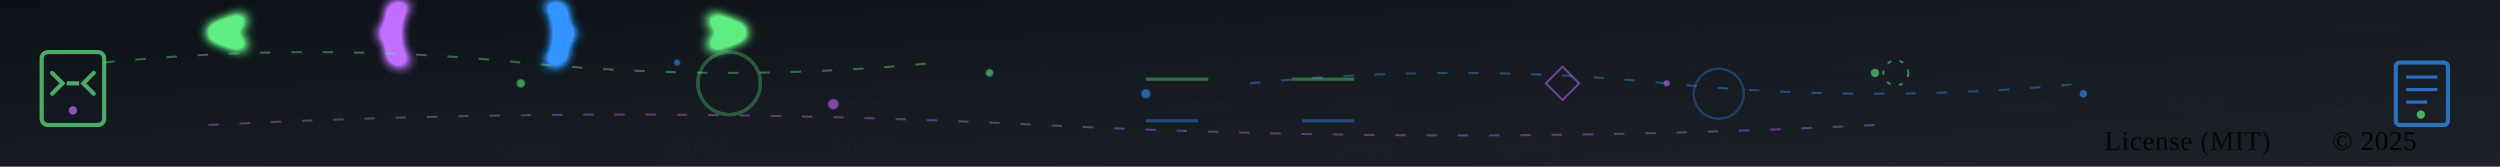
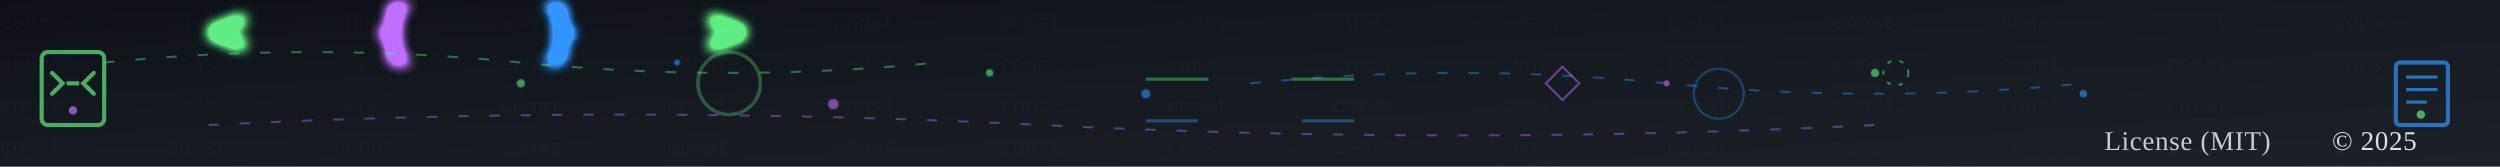
<svg xmlns="http://www.w3.org/2000/svg" width="1200" height="80" viewBox="0 0 1200 80" role="img" aria-label="Code Compilation Footer">
  <defs>
    <linearGradient id="bgCompile05F" x1="0%" y1="0%" x2="100%" y2="100%">
      <stop offset="0%" style="stop-color:#0d1117;stop-opacity:1">

      </stop>
      <stop offset="50%" style="stop-color:#161b22;stop-opacity:1" />
      <stop offset="100%" style="stop-color:#1c2128;stop-opacity:1">

      </stop>
    </linearGradient>
    <filter id="codeGlow05F" x="-50%" y="-50%" width="200%" height="200%">
      <feGaussianBlur stdDeviation="3" result="blur" />
      <feColorMatrix in="blur" type="matrix" values="1 0 0 0 0  0 1 0 0 0  0 0 1 0 0  0 0 0 6 0" result="glow" />
      <feMerge>
        <feMergeNode in="glow" />
        <feMergeNode in="SourceGraphic" />
      </feMerge>
    </filter>
    <pattern id="codePattern05F" x="0" y="0" width="80" height="20" patternUnits="userSpaceOnUse">
      <text x="0" y="14" font-family="'SF Mono', 'Monaco', 'Courier New', monospace" font-size="10" fill="#30363d" opacity="0.3">const</text>
    </pattern>
  </defs>
  <style>
    @media (prefers-color-scheme: dark) {
      .text-link { fill: #c9d1d9; font-family: 'SF Pro Text', -apple-system, BlinkMacSystemFont, 'Segoe UI', 'Roboto', 'Helvetica Neue', Arial, sans-serif; font-weight: 500; }
      .divider { stroke: #30363d; }
    }
    @media (prefers-color-scheme: light) {
      .text-link { fill: #1f2328; font-family: 'SF Pro Text', -apple-system, BlinkMacSystemFont, 'Segoe UI', 'Roboto', 'Helvetica Neue', Arial, sans-serif; font-weight: 500; }
      .divider { stroke: #d0d7de; }
    }

    .link { font-size: 13px; letter-spacing: 0.3px; }

    .bracket-pulse {
      animation: bracket-scale 3s cubic-bezier(0.4, 0, 0.2, 1) infinite;
      transform-origin: center;
    }
    @keyframes bracket-scale {
      0%, 100% { opacity: 0.5; transform: scale(2.0); }
      50% { opacity: 1; transform: scale(2.3); }
    }

    .compiler-flash {
      animation: flash-compile 2s ease-in-out infinite;
    }
    @keyframes flash-compile {
      0%, 100% { opacity: 0; }
      50% { opacity: 1; }
    }

    @media (prefers-reduced-motion: reduce) { * { animation: none !important; } }

    /* Enhanced particle effects */
    .particle {
      animation: particle-float 4s ease-in-out infinite;
      filter: blur(0.5px);
    }
    @keyframes particle-float {
      0%, 100% { opacity: 0; transform: translateY(0) translateX(0) scale(0); }
      25% { opacity: 0.8; transform: translateY(-20px) translateX(-10px) scale(1.5); }
      50% { opacity: 1; transform: translateY(-40px) translateX(5px) scale(2); }
      75% { opacity: 0.6; transform: translateY(-30px) translateX(15px) scale(1.8); }
    }

    .particle-2 {
      animation: particle-spin 5s linear infinite;
    }
    @keyframes particle-spin {
      0% { opacity: 0; transform: rotate(0deg) translateX(20px) scale(0); }
      50% { opacity: 1; transform: rotate(180deg) translateX(40px) scale(2); }
      100% { opacity: 0; transform: rotate(360deg) translateX(20px) scale(0); }
    }

    /* Wave effects */
    .wave-line {
      stroke-dasharray: 5 10;
      animation: wave-flow 3s linear infinite;
    }
    @keyframes wave-flow {
      to { stroke-dashoffset: -100; }
    }

    /* Glow pulse on text */
    .text-link {
      animation: text-glow 3s ease-in-out infinite;
    }
    @keyframes text-glow {
      0%, 100% { opacity: 0.7; filter: drop-shadow(0 0 0px transparent); }
      50% { opacity: 1; filter: drop-shadow(0 0 8px rgba(95, 237, 131, 0.6)); }
    }

    /* Rotating elements */
    .rotate-slow {
      animation: rotate-360 20s linear infinite;
      transform-origin: center;
    }
    @keyframes rotate-360 {
      to { transform: rotate(360deg); }
    }

    /* Shimmer effect */
    .shimmer {
      animation: shimmer-pass 4s ease-in-out infinite;
    }
    @keyframes shimmer-pass {
      0%, 100% { opacity: 0.3; }
      50% { opacity: 1; }
    }

    /* Ripple effect */
    .ripple {
      animation: ripple-expand 3s ease-out infinite;
      transform-origin: center;
    }
    @keyframes ripple-expand {
      0% { opacity: 1; transform: scale(0.5); }
      100% { opacity: 0; transform: scale(3); }
    }

    </style>
  <rect width="1200" height="80" fill="url(#bgCompile05F)" />
  <rect width="1200" height="80" fill="url(#codePattern05F)" opacity="0.2" />
  <line x1="0" y1="1" x2="1200" y2="1" class="divider" stroke-width="2" />
  <g class="bracket-pulse" transform="translate(100, 25)" filter="url(#codeGlow05F)" style="animation-delay: 0s">
    <text font-size="30" fill="#5FED83" font-family="'SF Mono', monospace">&lt;</text>
  </g>
  <g class="bracket-pulse" transform="translate(180, 25)" filter="url(#codeGlow05F)" style="animation-delay: 0.5s">
    <text font-size="30" fill="#C06EFF" font-family="'SF Mono', monospace">{</text>
  </g>
  <g class="bracket-pulse" transform="translate(260, 25)" filter="url(#codeGlow05F)" style="animation-delay: 1s">
    <text font-size="30" fill="#3094FF" font-family="'SF Mono', monospace">}</text>
  </g>
  <g class="bracket-pulse" transform="translate(340, 25)" filter="url(#codeGlow05F)" style="animation-delay: 1.5s">
    <text font-size="30" fill="#5FED83" font-family="'SF Mono', monospace">&gt;</text>
  </g>
  <g transform="translate(20, 25)" opacity="0.7">
    <rect x="0" y="0" width="30" height="35" rx="3" fill="none" stroke="#5FED83" stroke-width="2" />
    <path d="M 5 10 L 10 15 L 5 20" fill="none" stroke="#5FED83" stroke-width="2" stroke-linecap="round" />
    <path d="M 25 10 L 20 15 L 25 20" fill="none" stroke="#5FED83" stroke-width="2" stroke-linecap="round" />
    <line x1="12" y1="15" x2="18" y2="15" stroke="#5FED83" stroke-width="2" />
    <circle class="compiler-flash" cx="15" cy="28" r="2" fill="#C06EFF" />
  </g>
  <g transform="translate(1150, 25)" opacity="0.7">
    <rect x="0" y="5" width="25" height="30" rx="2" fill="none" stroke="#3094FF" stroke-width="2" />
    <line x1="5" y1="12" x2="20" y2="12" stroke="#3094FF" stroke-width="1.5" />
    <line x1="5" y1="18" x2="20" y2="18" stroke="#3094FF" stroke-width="1.5" />
    <line x1="5" y1="24" x2="15" y2="24" stroke="#3094FF" stroke-width="1.5" />
    <circle cx="12" cy="30" r="2" fill="#5FED83" />
  </g>
-   <text x="1050" y="72" text-anchor="middle" class="link text-link" font-size="11px" opacity="0.8">License (MIT)</text>
-   <text x="1160" y="72" text-anchor="end" class="link text-link" font-size="11px" opacity="0.9">© 2025</text>
+   <text x="1050" y="72" text-anchor="middle" class="link text-link" font-size="11px" opacity="0.8" fill="#f0f6fc">License (MIT)</text>
+   <text x="1160" y="72" text-anchor="end" class="link text-link" font-size="11px" opacity="0.9" fill="#f0f6fc">© 2025</text>
  <g opacity="0.6">
    <circle class="particle" cx="250" cy="40" r="2" fill="#5FED83" style="animation-delay: 0s" />
    <circle class="particle" cx="325" cy="30" r="1.5" fill="#3094FF" style="animation-delay: 0.5s" />
    <circle class="particle" cx="400" cy="50" r="2.5" fill="#C06EFF" style="animation-delay: 1s" />
    <circle class="particle" cx="475" cy="35" r="1.8" fill="#5FED83" style="animation-delay: 1.5s" />
    <circle class="particle" cx="550" cy="45" r="2.2" fill="#3094FF" style="animation-delay: 2s" />
    <circle class="particle-2" cx="800" cy="40" r="1.5" fill="#C06EFF" style="animation-delay: 0.3s" />
    <circle class="particle-2" cx="900" cy="35" r="2" fill="#5FED83" style="animation-delay: 0.8s" />
    <circle class="particle-2" cx="1000" cy="45" r="1.8" fill="#3094FF" style="animation-delay: 1.3s" />
  </g>
  <g opacity="0.4">
    <path class="wave-line" d="M 50 30 Q 150 20, 250 30 T 450 30" stroke="#5FED83" stroke-width="1" fill="none" style="animation-delay: 0s" />
    <path class="wave-line" d="M 600 40 Q 700 30, 800 40 T 1000 40" stroke="#3094FF" stroke-width="1" fill="none" style="animation-delay: 0.7s" />
    <path class="wave-line" d="M 100 60 Q 300 50, 500 60 T 900 60" stroke="#C06EFF" stroke-width="1" fill="none" style="animation-delay: 1.4s" />
  </g>
  <g opacity="0.3">
    <circle class="ripple" cx="350" cy="40" r="15" stroke="#5FED83" stroke-width="1.5" fill="none" style="animation-delay: 0s" />
    <circle class="ripple" cx="350" cy="40" r="15" stroke="#5FED83" stroke-width="1.5" fill="none" style="animation-delay: 1s" />
    <circle class="ripple" cx="350" cy="40" r="15" stroke="#5FED83" stroke-width="1.5" fill="none" style="animation-delay: 2s" />
    <circle class="ripple" cx="825" cy="45" r="12" stroke="#3094FF" stroke-width="1" fill="none" style="animation-delay: 0.5s" />
    <circle class="ripple" cx="825" cy="45" r="12" stroke="#3094FF" stroke-width="1" fill="none" style="animation-delay: 1.5s" />
  </g>
  <g opacity="0.5">
    <g class="rotate-slow" transform="translate(750, 40)">
      <path d="M -8 0 L 0 -8 L 8 0 L 0 8 Z" fill="none" stroke="#C06EFF" stroke-width="1" />
    </g>
    <g class="rotate-slow" transform="translate(910, 35)" style="animation-direction: reverse;">
      <circle cx="0" cy="0" r="6" fill="none" stroke="#5FED83" stroke-width="1" stroke-dasharray="2 4" />
    </g>
  </g>
  <g opacity="0.4">
    <line class="shimmer" x1="550" y1="38" x2="580" y2="38" stroke="#5FED83" stroke-width="1.5" style="animation-delay: 0s" />
    <line class="shimmer" x1="620" y1="38" x2="650" y2="38" stroke="#5FED83" stroke-width="1.5" style="animation-delay: 0.3s" />
    <line class="shimmer" x1="550" y1="58" x2="575" y2="58" stroke="#3094FF" stroke-width="1.5" style="animation-delay: 0.6s" />
    <line class="shimmer" x1="625" y1="58" x2="650" y2="58" stroke="#3094FF" stroke-width="1.5" style="animation-delay: 0.9s" />
  </g>
</svg>
